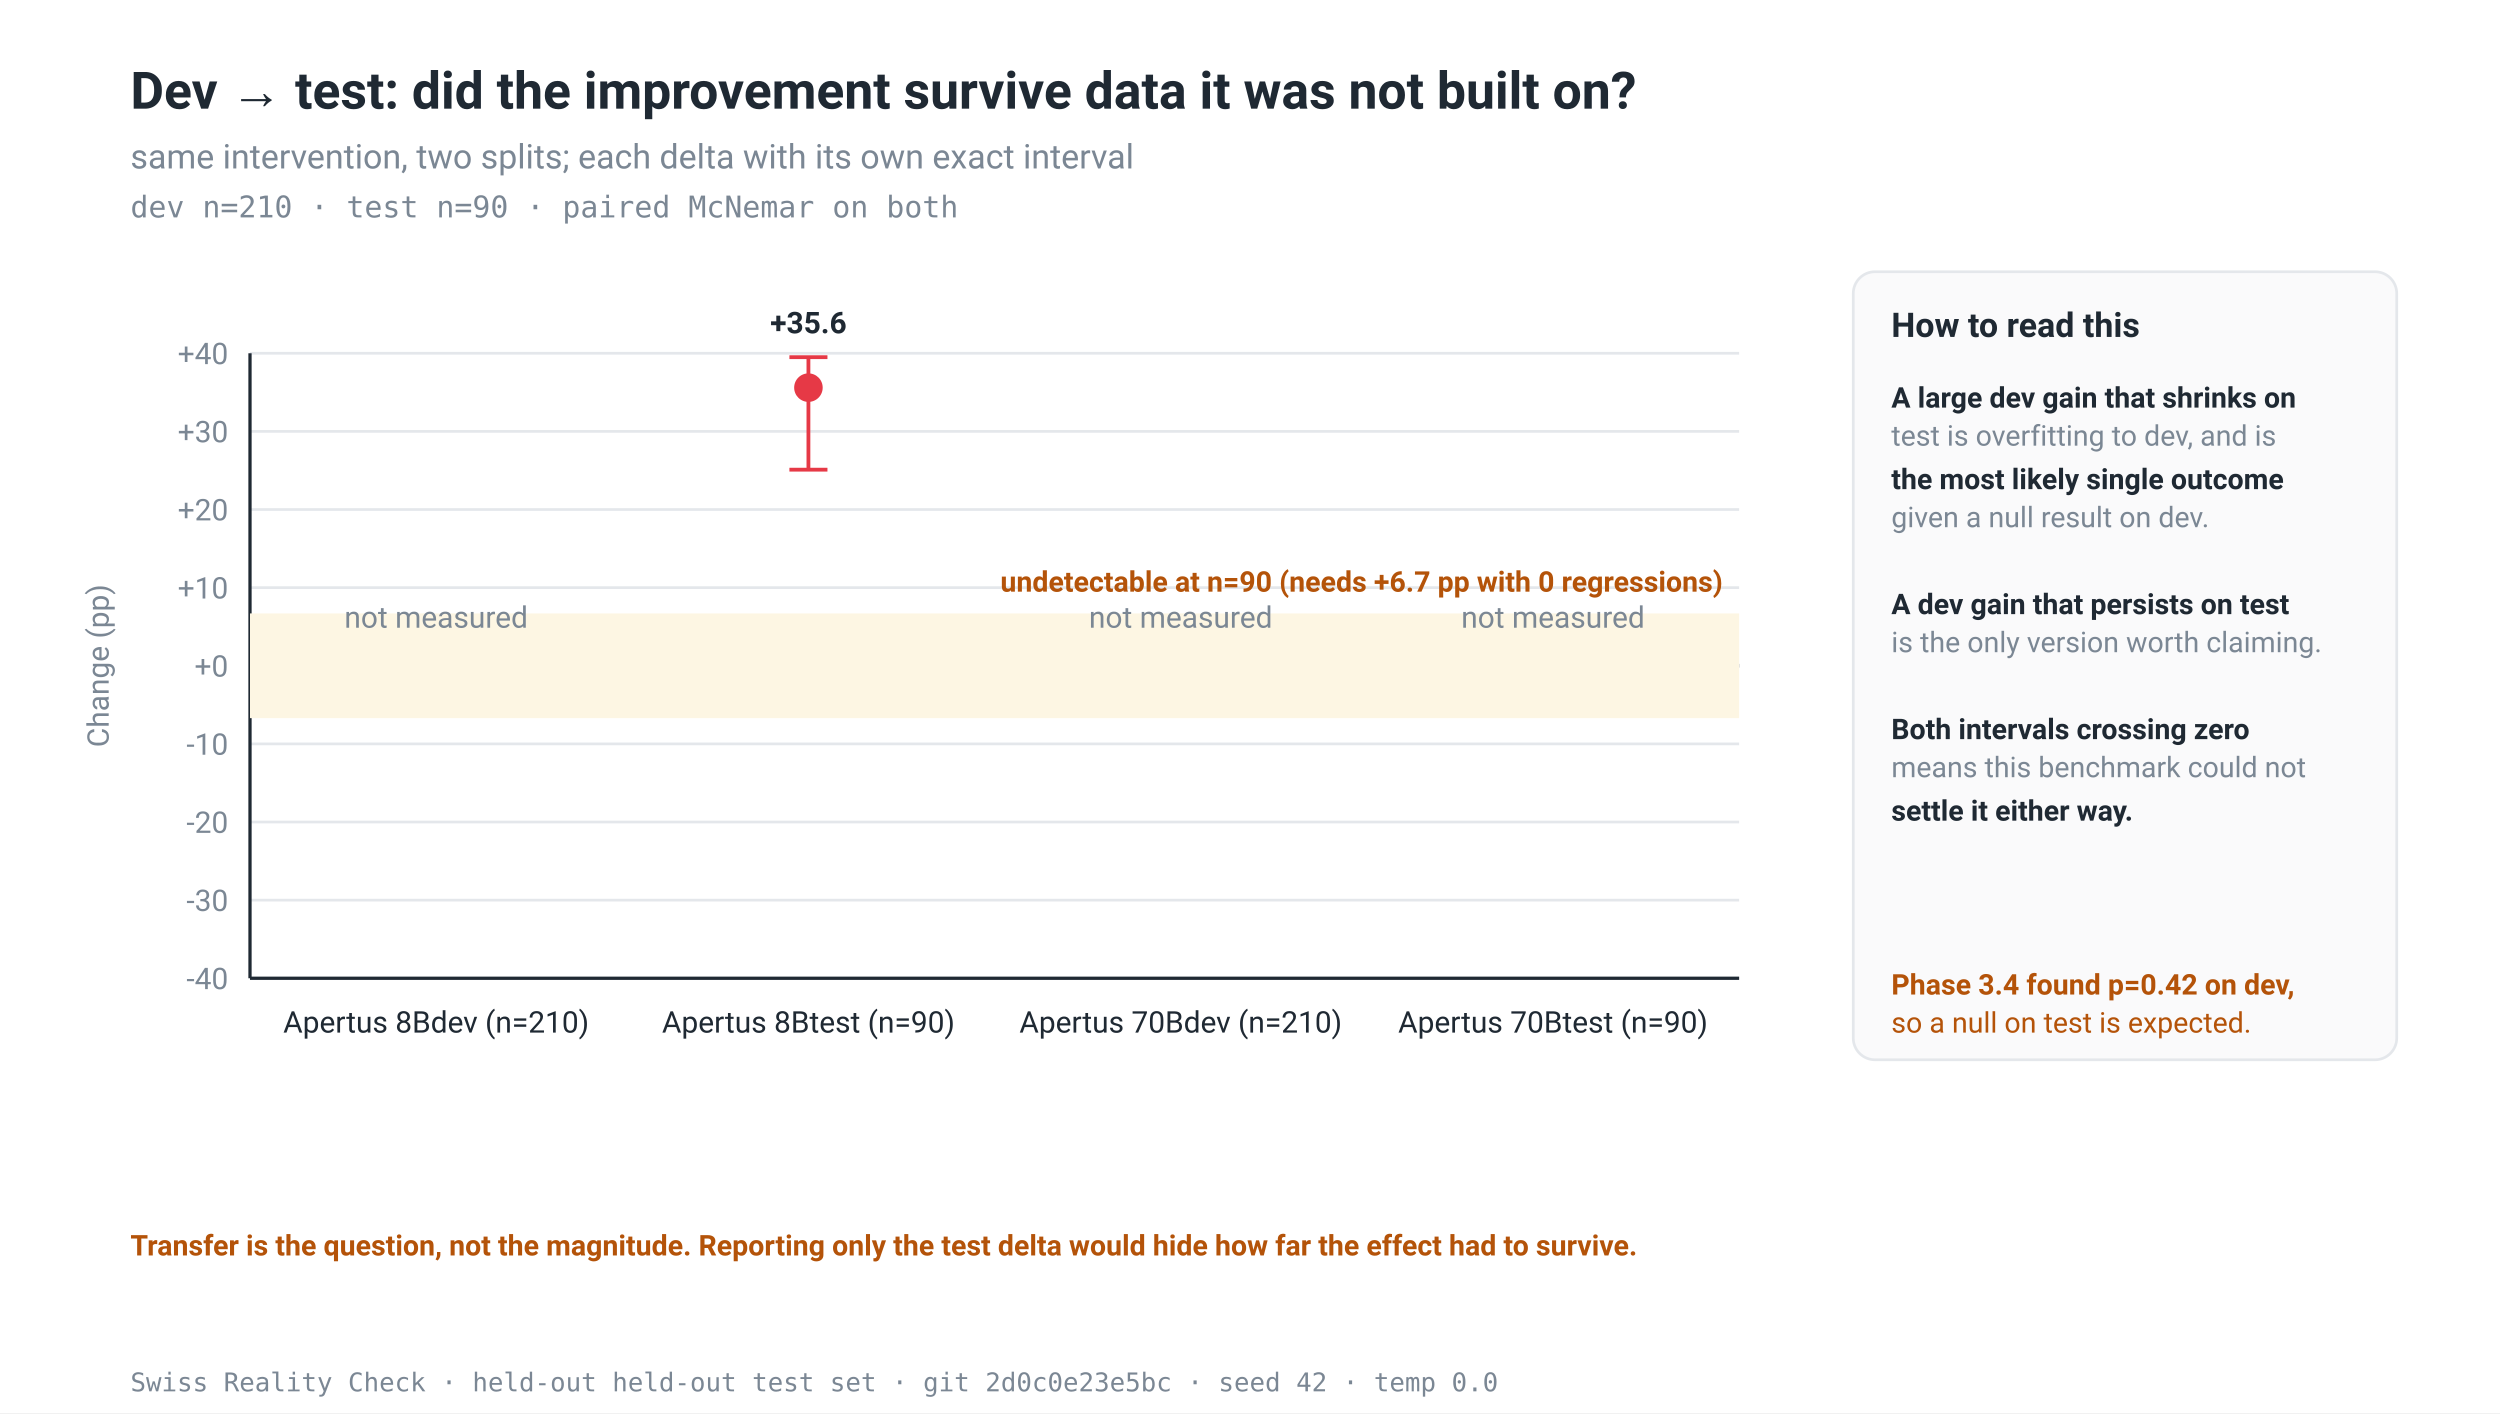
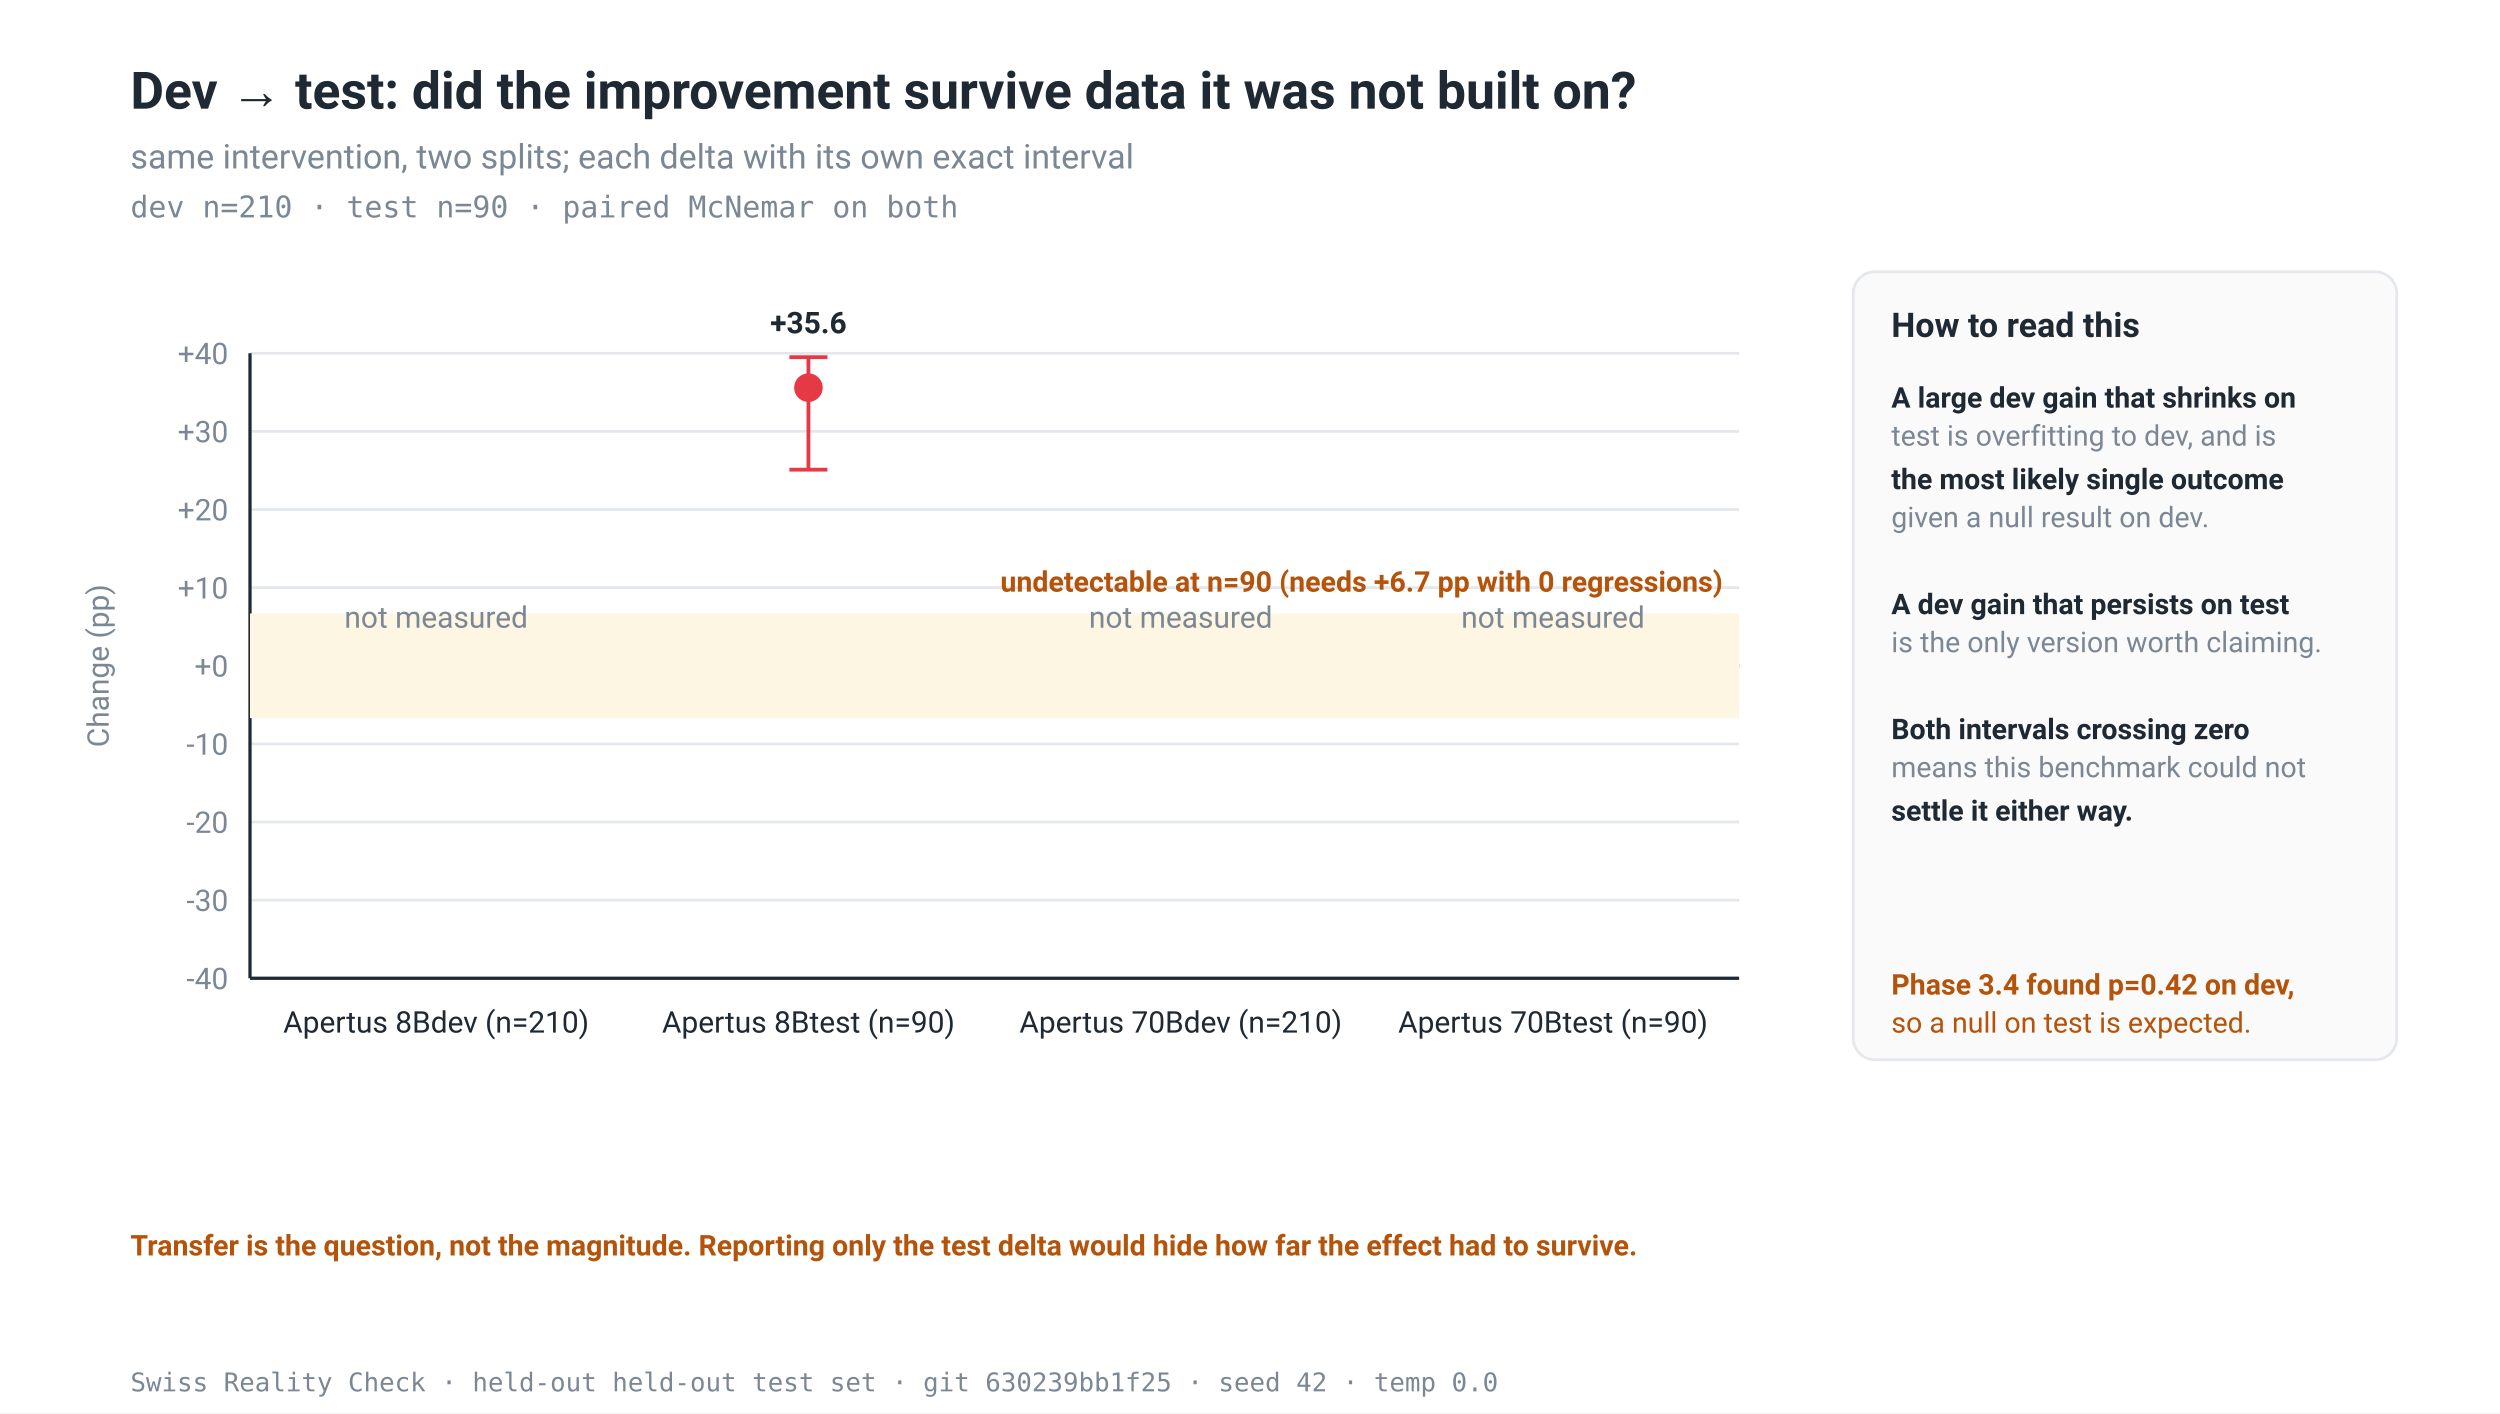
<svg xmlns="http://www.w3.org/2000/svg" width="920" height="520" viewBox="0 0 920 520" role="img" aria-labelledby="t" font-family="ui-sans-serif, -apple-system, 'Segoe UI', Roboto, 'Helvetica Neue', Arial, sans-serif">
  <rect width="920" height="520" fill="#FFFFFF" />
  <text x="48.00" y="40.00" font-family="ui-sans-serif, -apple-system, 'Segoe UI', Roboto, 'Helvetica Neue', Arial, sans-serif" font-size="19" fill="#1F2933" font-weight="bold" text-anchor="start" opacity="1.0" font-style="">Dev → test: did the improvement survive data it was not built on?</text>
  <text x="48.00" y="62.00" font-family="ui-sans-serif, -apple-system, 'Segoe UI', Roboto, 'Helvetica Neue', Arial, sans-serif" font-size="12.5" fill="#7B8794" font-weight="normal" text-anchor="start" opacity="1.0" font-style="">same intervention, two splits; each delta with its own exact interval</text>
  <text x="48.00" y="80.00" font-family="ui-monospace, SFMono-Regular, Menlo, Consolas, monospace" font-size="11" fill="#7B8794" font-weight="normal" text-anchor="start" opacity="1.0" font-style="">dev n=210 · test n=90 · paired McNemar on both</text>
  <line x1="92.00" y1="360.00" x2="640.00" y2="360.00" stroke="#E4E7EB" stroke-width="1" stroke-linecap="butt" />
  <text x="84.00" y="364.00" font-family="ui-sans-serif, -apple-system, 'Segoe UI', Roboto, 'Helvetica Neue', Arial, sans-serif" font-size="11" fill="#7B8794" font-weight="normal" text-anchor="end" opacity="1.0" font-style="">-40</text>
  <line x1="92.00" y1="331.25" x2="640.00" y2="331.25" stroke="#E4E7EB" stroke-width="1" stroke-linecap="butt" />
  <text x="84.00" y="335.25" font-family="ui-sans-serif, -apple-system, 'Segoe UI', Roboto, 'Helvetica Neue', Arial, sans-serif" font-size="11" fill="#7B8794" font-weight="normal" text-anchor="end" opacity="1.0" font-style="">-30</text>
  <line x1="92.00" y1="302.50" x2="640.00" y2="302.50" stroke="#E4E7EB" stroke-width="1" stroke-linecap="butt" />
  <text x="84.00" y="306.50" font-family="ui-sans-serif, -apple-system, 'Segoe UI', Roboto, 'Helvetica Neue', Arial, sans-serif" font-size="11" fill="#7B8794" font-weight="normal" text-anchor="end" opacity="1.0" font-style="">-20</text>
  <line x1="92.00" y1="273.75" x2="640.00" y2="273.75" stroke="#E4E7EB" stroke-width="1" stroke-linecap="butt" />
  <text x="84.00" y="277.75" font-family="ui-sans-serif, -apple-system, 'Segoe UI', Roboto, 'Helvetica Neue', Arial, sans-serif" font-size="11" fill="#7B8794" font-weight="normal" text-anchor="end" opacity="1.0" font-style="">-10</text>
  <line x1="92.00" y1="245.00" x2="640.00" y2="245.00" stroke="#E4E7EB" stroke-width="1" stroke-linecap="butt" />
  <text x="84.00" y="249.00" font-family="ui-sans-serif, -apple-system, 'Segoe UI', Roboto, 'Helvetica Neue', Arial, sans-serif" font-size="11" fill="#7B8794" font-weight="normal" text-anchor="end" opacity="1.0" font-style="">+0</text>
  <line x1="92.00" y1="216.25" x2="640.00" y2="216.25" stroke="#E4E7EB" stroke-width="1" stroke-linecap="butt" />
  <text x="84.00" y="220.25" font-family="ui-sans-serif, -apple-system, 'Segoe UI', Roboto, 'Helvetica Neue', Arial, sans-serif" font-size="11" fill="#7B8794" font-weight="normal" text-anchor="end" opacity="1.0" font-style="">+10</text>
  <line x1="92.00" y1="187.50" x2="640.00" y2="187.50" stroke="#E4E7EB" stroke-width="1" stroke-linecap="butt" />
  <text x="84.00" y="191.50" font-family="ui-sans-serif, -apple-system, 'Segoe UI', Roboto, 'Helvetica Neue', Arial, sans-serif" font-size="11" fill="#7B8794" font-weight="normal" text-anchor="end" opacity="1.0" font-style="">+20</text>
  <line x1="92.00" y1="158.75" x2="640.00" y2="158.75" stroke="#E4E7EB" stroke-width="1" stroke-linecap="butt" />
  <text x="84.00" y="162.75" font-family="ui-sans-serif, -apple-system, 'Segoe UI', Roboto, 'Helvetica Neue', Arial, sans-serif" font-size="11" fill="#7B8794" font-weight="normal" text-anchor="end" opacity="1.0" font-style="">+30</text>
  <line x1="92.00" y1="130.00" x2="640.00" y2="130.00" stroke="#E4E7EB" stroke-width="1" stroke-linecap="butt" />
  <text x="84.00" y="134.00" font-family="ui-sans-serif, -apple-system, 'Segoe UI', Roboto, 'Helvetica Neue', Arial, sans-serif" font-size="11" fill="#7B8794" font-weight="normal" text-anchor="end" opacity="1.0" font-style="">+40</text>
  <line x1="92.00" y1="130.00" x2="92.00" y2="360.00" stroke="#1F2933" stroke-width="1.2" stroke-linecap="butt" />
  <line x1="92.00" y1="360.00" x2="640.00" y2="360.00" stroke="#1F2933" stroke-width="1.2" stroke-linecap="butt" />
  <text x="40.00" y="245.00" font-family="ui-sans-serif, -apple-system, 'Segoe UI', Roboto, 'Helvetica Neue', Arial, sans-serif" font-size="11" fill="#7B8794" font-weight="normal" text-anchor="middle" transform="rotate(-90 40.00 245.00)">Change (pp)</text>
  <line x1="92.00" y1="245.00" x2="640.00" y2="245.00" stroke="#1F2933" stroke-width="1.4" stroke-linecap="butt" />
  <text x="636.00" y="239.00" font-family="ui-sans-serif, -apple-system, 'Segoe UI', Roboto, 'Helvetica Neue', Arial, sans-serif" font-size="11" fill="#1F2933" font-weight="bold" text-anchor="end" opacity="1.0" font-style="">no change</text>
  <rect x="92.00" y="225.74" width="548.00" height="38.53" rx="0" fill="#FDF6E3" stroke="none" stroke-width="1" opacity="1.0" />
  <text x="634.00" y="217.74" font-family="ui-sans-serif, -apple-system, 'Segoe UI', Roboto, 'Helvetica Neue', Arial, sans-serif" font-size="10.5" fill="#B45309" font-weight="bold" text-anchor="end" opacity="1.0" font-style="">undetectable at n=90 (needs +6.7 pp with 0 regressions)</text>
  <text x="160.50" y="231.00" font-family="ui-sans-serif, -apple-system, 'Segoe UI', Roboto, 'Helvetica Neue', Arial, sans-serif" font-size="11" fill="#7B8794" font-weight="normal" text-anchor="middle" opacity="1.0" font-style="">not measured</text>
  <circle cx="297.50" cy="142.65" r="6" fill="#E63946" stroke="#FFFFFF" stroke-width="1.5" opacity="1.0" />
  <line x1="297.50" y1="172.84" x2="297.50" y2="131.44" stroke="#E63946" stroke-width="1.4" stroke-linecap="butt" />
  <line x1="290.50" y1="172.84" x2="304.50" y2="172.84" stroke="#E63946" stroke-width="1.4" stroke-linecap="butt" />
  <line x1="290.50" y1="131.44" x2="304.50" y2="131.44" stroke="#E63946" stroke-width="1.4" stroke-linecap="butt" />
  <text x="297.50" y="122.65" font-family="ui-sans-serif, -apple-system, 'Segoe UI', Roboto, 'Helvetica Neue', Arial, sans-serif" font-size="11" fill="#1F2933" font-weight="bold" text-anchor="middle" opacity="1.0" font-style="">+35.6</text>
  <text x="434.50" y="231.00" font-family="ui-sans-serif, -apple-system, 'Segoe UI', Roboto, 'Helvetica Neue', Arial, sans-serif" font-size="11" fill="#7B8794" font-weight="normal" text-anchor="middle" opacity="1.0" font-style="">not measured</text>
  <text x="571.50" y="231.00" font-family="ui-sans-serif, -apple-system, 'Segoe UI', Roboto, 'Helvetica Neue', Arial, sans-serif" font-size="11" fill="#7B8794" font-weight="normal" text-anchor="middle" opacity="1.0" font-style="">not measured</text>
  <text x="160.50" y="380.00" font-family="ui-sans-serif, -apple-system, 'Segoe UI', Roboto, 'Helvetica Neue', Arial, sans-serif" font-size="11" fill="#1F2933" font-weight="normal" text-anchor="middle" opacity="1.0" font-style="">Apertus 8B
dev (n=210)</text>
  <text x="297.50" y="380.00" font-family="ui-sans-serif, -apple-system, 'Segoe UI', Roboto, 'Helvetica Neue', Arial, sans-serif" font-size="11" fill="#1F2933" font-weight="normal" text-anchor="middle" opacity="1.0" font-style="">Apertus 8B
test (n=90)</text>
  <text x="434.50" y="380.00" font-family="ui-sans-serif, -apple-system, 'Segoe UI', Roboto, 'Helvetica Neue', Arial, sans-serif" font-size="11" fill="#1F2933" font-weight="normal" text-anchor="middle" opacity="1.0" font-style="">Apertus 70B
dev (n=210)</text>
  <text x="571.50" y="380.00" font-family="ui-sans-serif, -apple-system, 'Segoe UI', Roboto, 'Helvetica Neue', Arial, sans-serif" font-size="11" fill="#1F2933" font-weight="normal" text-anchor="middle" opacity="1.0" font-style="">Apertus 70B
test (n=90)</text>
  <rect x="682.00" y="100.00" width="200.00" height="290.00" rx="8" fill="#FAFAFB" stroke="#E4E7EB" stroke-width="1" opacity="1.0" />
  <text x="696.00" y="124.00" font-family="ui-sans-serif, -apple-system, 'Segoe UI', Roboto, 'Helvetica Neue', Arial, sans-serif" font-size="12.5" fill="#1F2933" font-weight="bold" text-anchor="start" opacity="1.0" font-style="">How to read this</text>
  <text x="696.00" y="150.00" font-family="ui-sans-serif, -apple-system, 'Segoe UI', Roboto, 'Helvetica Neue', Arial, sans-serif" font-size="10.5" fill="#1F2933" font-weight="bold" text-anchor="start" opacity="1.0" font-style="">A large dev gain that shrinks on</text>
  <text x="696.00" y="164.00" font-family="ui-sans-serif, -apple-system, 'Segoe UI', Roboto, 'Helvetica Neue', Arial, sans-serif" font-size="10.5" fill="#7B8794" font-weight="normal" text-anchor="start" opacity="1.0" font-style="">test is overfitting to dev, and is</text>
  <text x="696.00" y="180.00" font-family="ui-sans-serif, -apple-system, 'Segoe UI', Roboto, 'Helvetica Neue', Arial, sans-serif" font-size="10.5" fill="#1F2933" font-weight="bold" text-anchor="start" opacity="1.0" font-style="">the most likely single outcome</text>
  <text x="696.00" y="194.00" font-family="ui-sans-serif, -apple-system, 'Segoe UI', Roboto, 'Helvetica Neue', Arial, sans-serif" font-size="10.5" fill="#7B8794" font-weight="normal" text-anchor="start" opacity="1.0" font-style="">given a null result on dev.</text>
  <text x="696.00" y="226.00" font-family="ui-sans-serif, -apple-system, 'Segoe UI', Roboto, 'Helvetica Neue', Arial, sans-serif" font-size="10.5" fill="#1F2933" font-weight="bold" text-anchor="start" opacity="1.0" font-style="">A dev gain that persists on test</text>
  <text x="696.00" y="240.00" font-family="ui-sans-serif, -apple-system, 'Segoe UI', Roboto, 'Helvetica Neue', Arial, sans-serif" font-size="10.5" fill="#7B8794" font-weight="normal" text-anchor="start" opacity="1.0" font-style="">is the only version worth claiming.</text>
  <text x="696.00" y="272.00" font-family="ui-sans-serif, -apple-system, 'Segoe UI', Roboto, 'Helvetica Neue', Arial, sans-serif" font-size="10.5" fill="#1F2933" font-weight="bold" text-anchor="start" opacity="1.0" font-style="">Both intervals crossing zero</text>
  <text x="696.00" y="286.00" font-family="ui-sans-serif, -apple-system, 'Segoe UI', Roboto, 'Helvetica Neue', Arial, sans-serif" font-size="10.5" fill="#7B8794" font-weight="normal" text-anchor="start" opacity="1.0" font-style="">means this benchmark could not</text>
  <text x="696.00" y="302.00" font-family="ui-sans-serif, -apple-system, 'Segoe UI', Roboto, 'Helvetica Neue', Arial, sans-serif" font-size="10.5" fill="#1F2933" font-weight="bold" text-anchor="start" opacity="1.0" font-style="">settle it either way.</text>
  <text x="696.00" y="366.00" font-family="ui-sans-serif, -apple-system, 'Segoe UI', Roboto, 'Helvetica Neue', Arial, sans-serif" font-size="10.5" fill="#B45309" font-weight="bold" text-anchor="start" opacity="1.0" font-style="">Phase 3.4 found p=0.42 on dev,</text>
  <text x="696.00" y="380.00" font-family="ui-sans-serif, -apple-system, 'Segoe UI', Roboto, 'Helvetica Neue', Arial, sans-serif" font-size="10.5" fill="#B45309" font-weight="normal" text-anchor="start" opacity="1.0" font-style="">so a null on test is expected.</text>
  <text x="48.00" y="462.00" font-family="ui-sans-serif, -apple-system, 'Segoe UI', Roboto, 'Helvetica Neue', Arial, sans-serif" font-size="10.5" fill="#B45309" font-weight="bold" text-anchor="start" opacity="1.0" font-style="">Transfer is the question, not the magnitude. Reporting only the test delta would hide how far the effect had to survive.</text>
-   <text x="48.00" y="512.00" font-family="ui-monospace, SFMono-Regular, Menlo, Consolas, monospace" font-size="9.5" fill="#7B8794" font-weight="normal" text-anchor="start" opacity="1.0" font-style="">Swiss Reality Check · held-out held-out test set · git 2d0c0e23e5bc · seed 42 · temp 0.0</text>
+   <text x="48.00" y="512.00" font-family="ui-monospace, SFMono-Regular, Menlo, Consolas, monospace" font-size="9.5" fill="#7B8794" font-weight="normal" text-anchor="start" opacity="1.0" font-style="">Swiss Reality Check · held-out held-out test set · git 630239bb1f25 · seed 42 · temp 0.0</text>
</svg>
